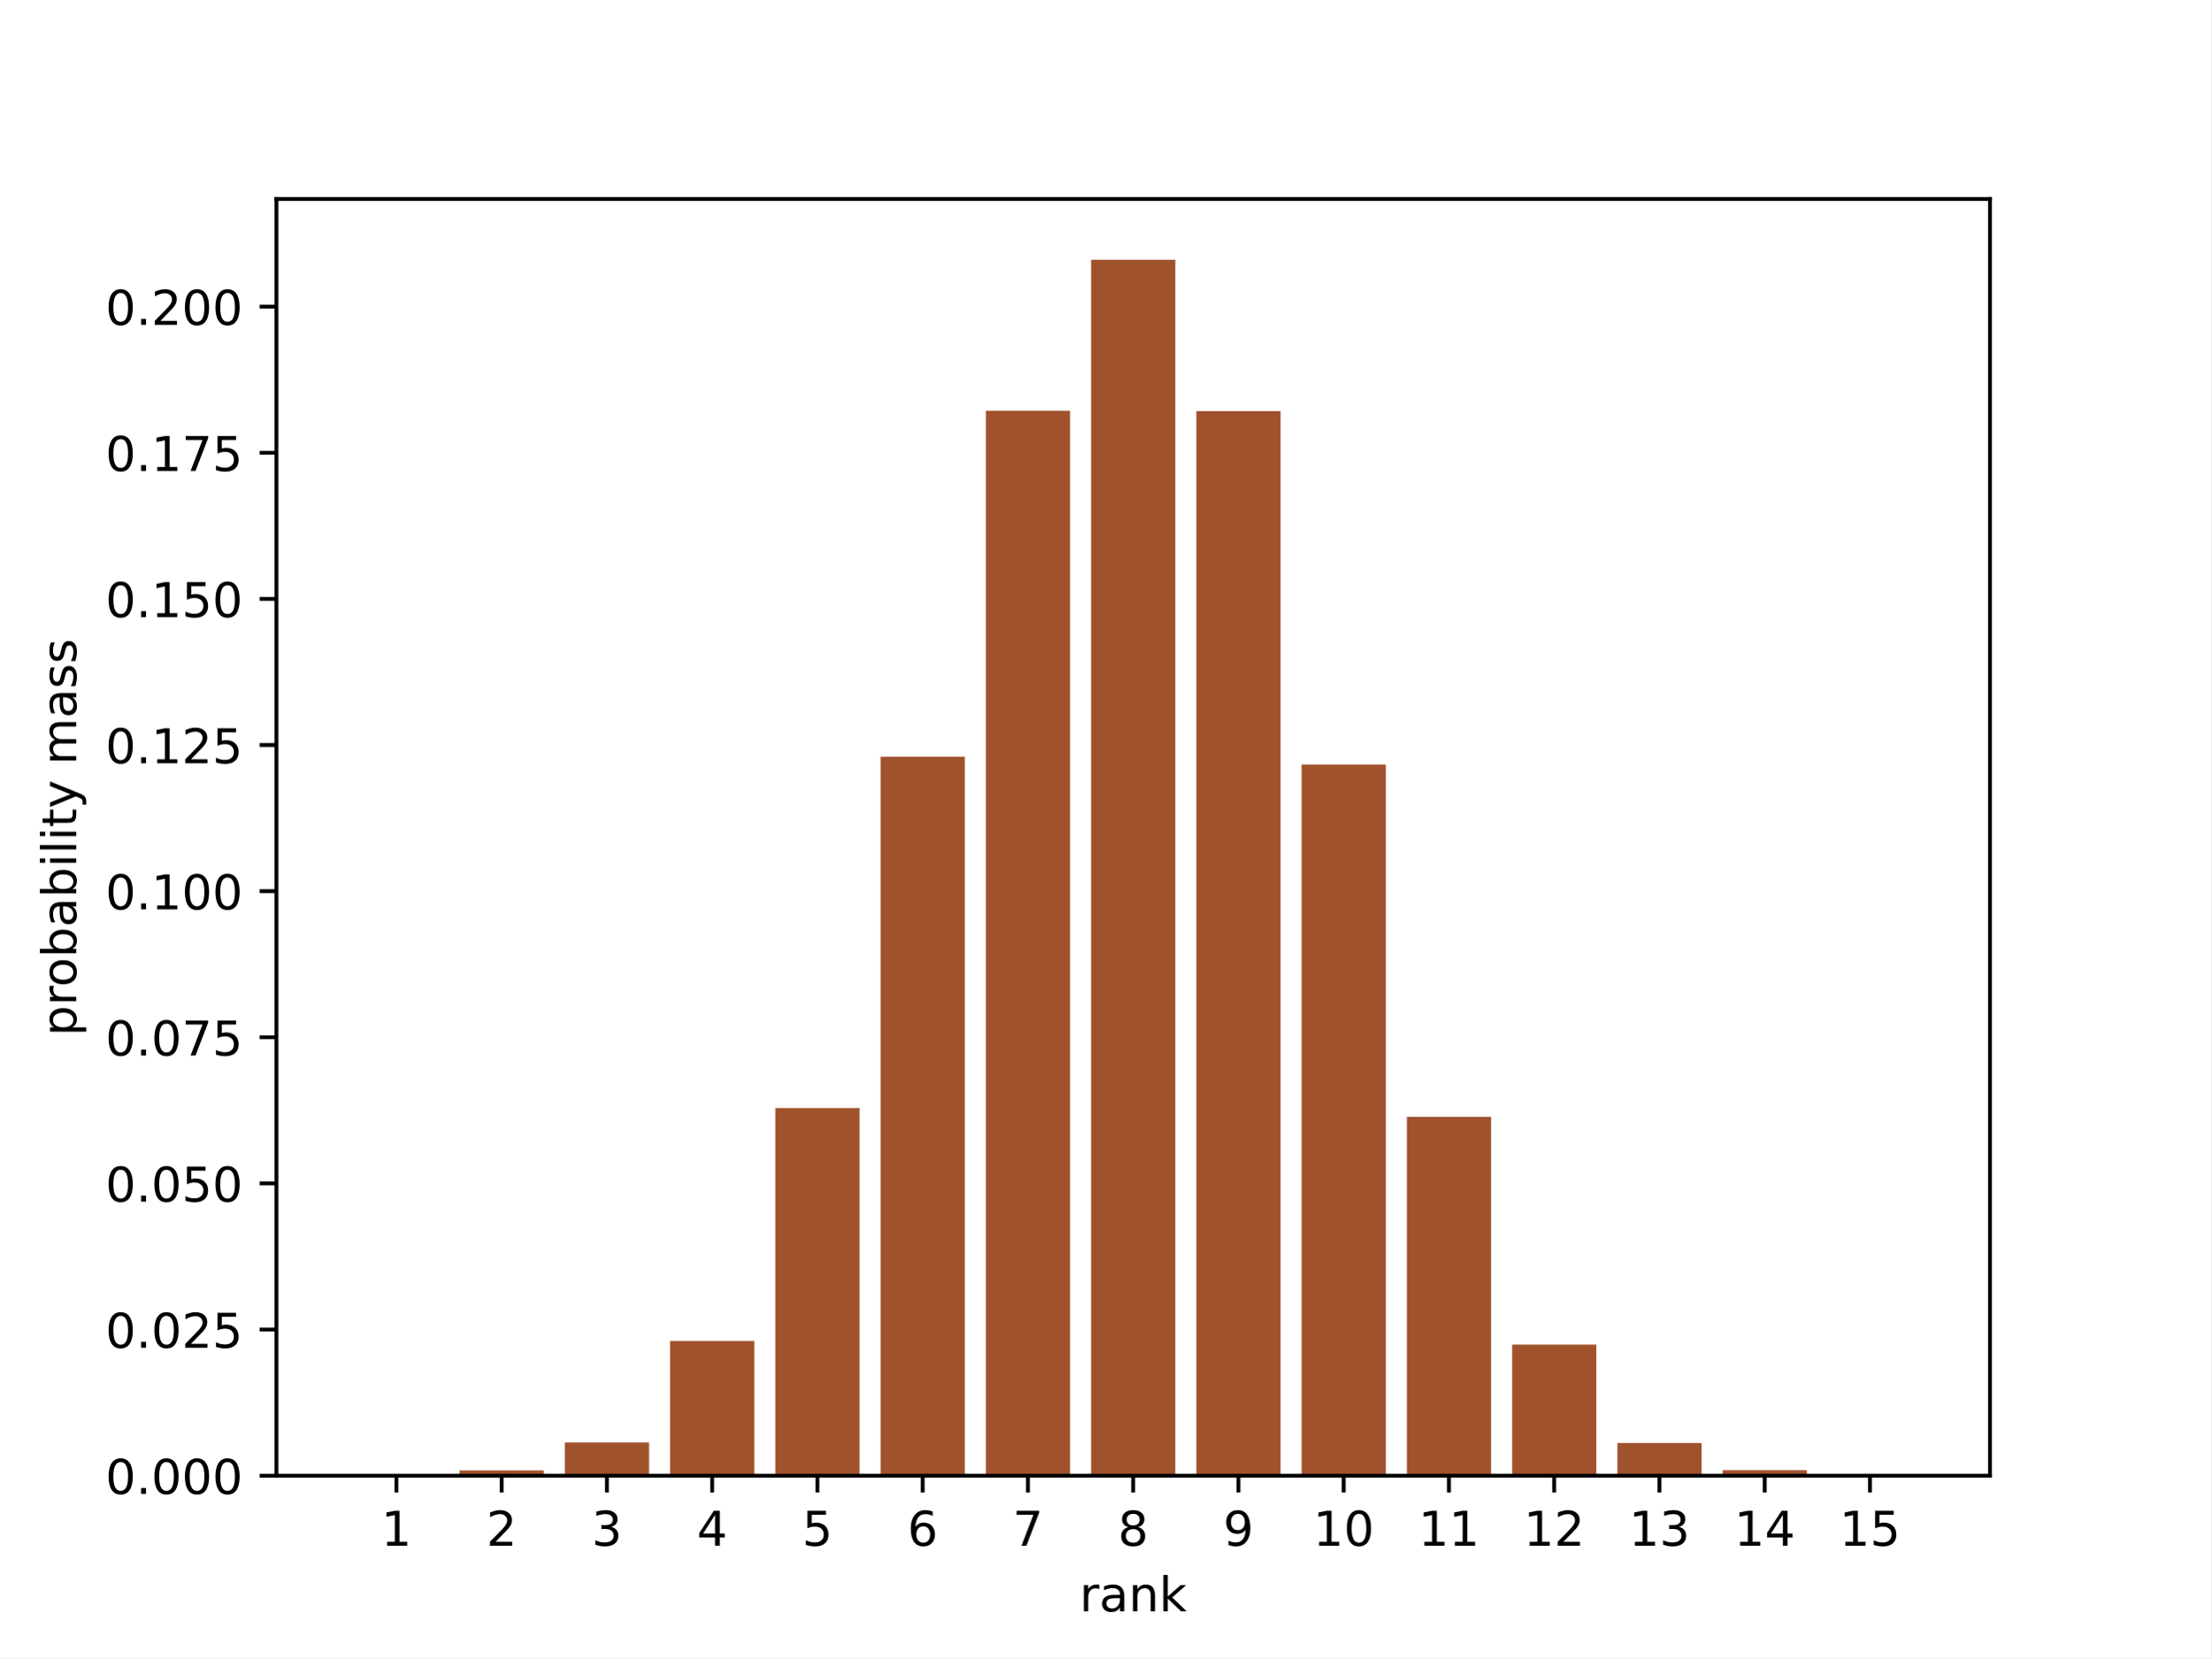
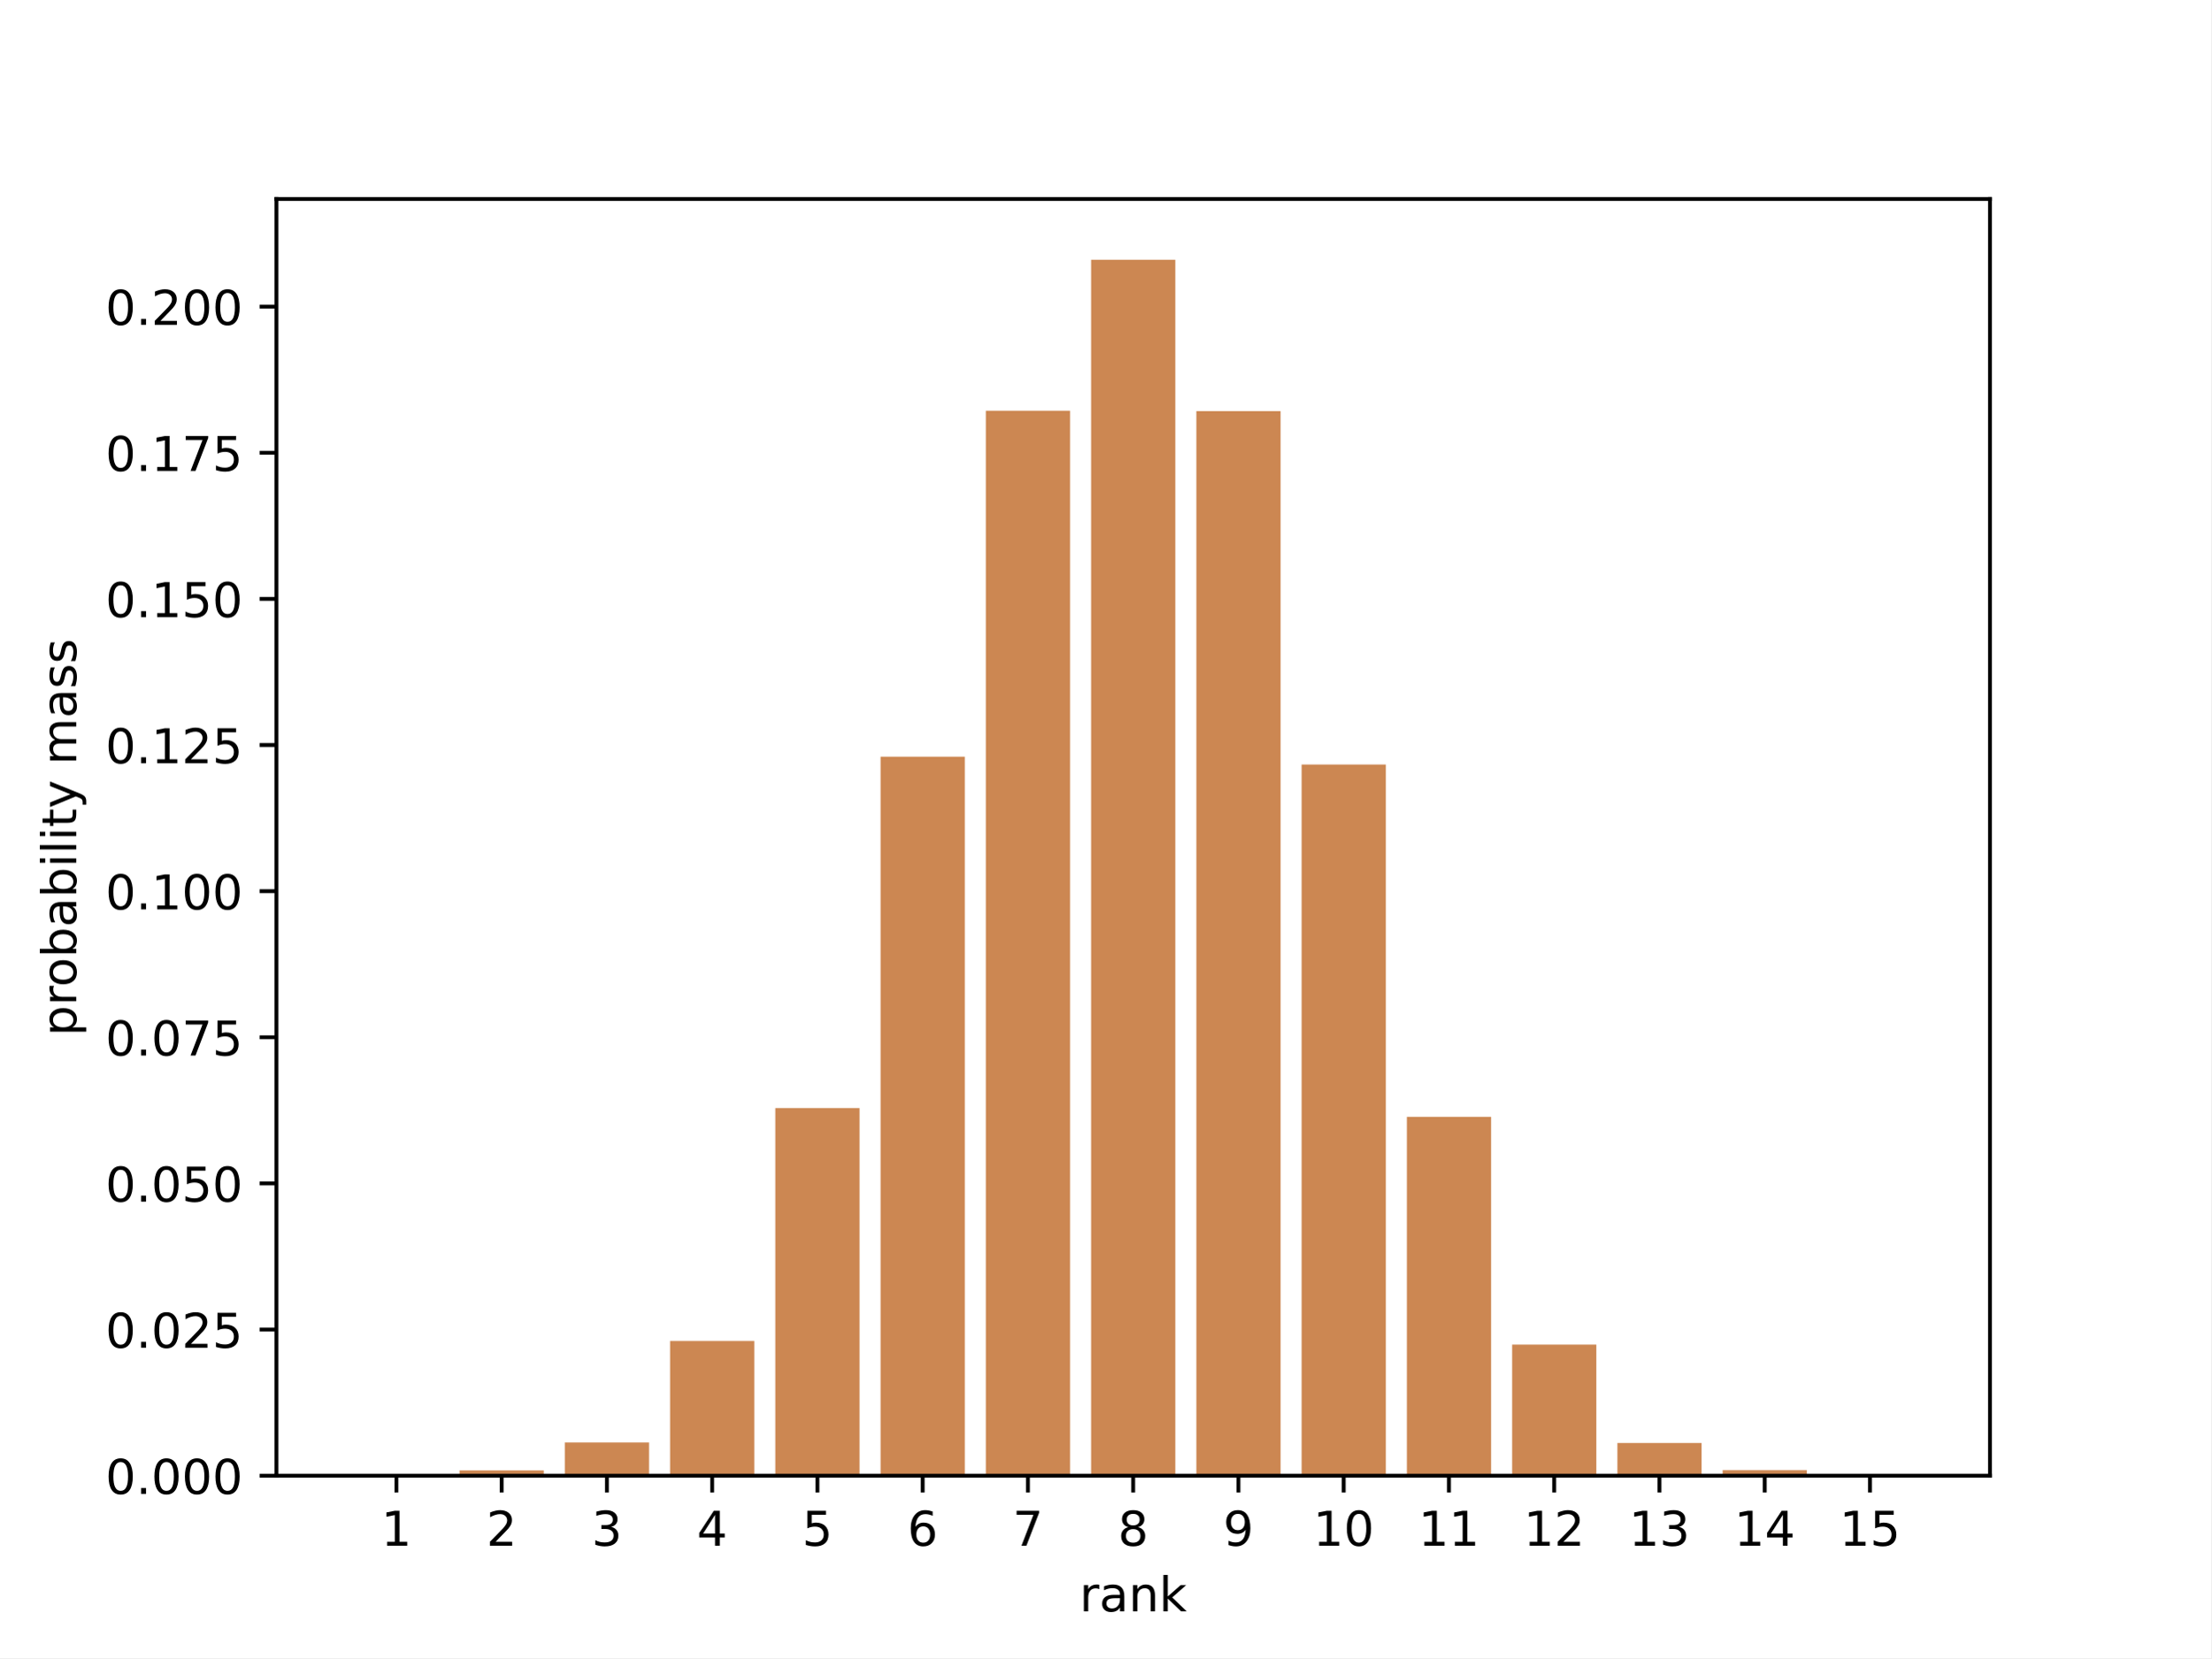
<svg xmlns="http://www.w3.org/2000/svg" xmlns:xlink="http://www.w3.org/1999/xlink" width="460.8pt" height="345.6pt" viewBox="0 0 460.8 345.6" version="1.1">
  <defs>
    <style type="text/css">*{stroke-linejoin: round; stroke-linecap: butt}</style>
  </defs>
  <g id="figure_1">
    <g id="patch_1">
      <path d="M 0 345.6  L 460.8 345.6  L 460.8 0  L 0 0  z " style="fill: #ffffff" />
    </g>
    <g id="axes_1">
      <g id="patch_2">
        <path d="M 57.6 307.584  L 414.72 307.584  L 414.72 41.472  L 57.6 41.472  z " style="fill: #ffffff" />
      </g>
      <g id="patch_3">
-         <path d="M 73.833 307.584  L 91.382 307.584  L 91.382 307.48  L 73.833 307.48  z " clip-path="url(#pc166f3c92d)" style="fill: #a0522d" />
+         <path d="M 73.833 307.584  L 91.382 307.584  L 91.382 307.48  L 73.833 307.48  z " clip-path="url(#p406fe4496a)" style="fill: #cc8752" />
      </g>
      <g id="patch_4">
-         <path d="M 95.769 307.584  L 113.318 307.584  L 113.318 306.476  L 95.769 306.476  z " clip-path="url(#pc166f3c92d)" style="fill: #a0522d" />
+         <path d="M 95.769 307.584  L 113.318 307.584  L 113.318 306.476  L 95.769 306.476  z " clip-path="url(#p406fe4496a)" style="fill: #cc8752" />
      </g>
      <g id="patch_5">
-         <path d="M 117.705 307.584  L 135.254 307.584  L 135.254 300.657  L 117.705 300.657  z " clip-path="url(#pc166f3c92d)" style="fill: #a0522d" />
+         <path d="M 117.705 307.584  L 135.254 307.584  L 135.254 300.657  L 117.705 300.657  z " clip-path="url(#p406fe4496a)" style="fill: #cc8752" />
      </g>
      <g id="patch_6">
-         <path d="M 139.641 307.584  L 157.19 307.584  L 157.19 279.501  L 139.641 279.501  z " clip-path="url(#pc166f3c92d)" style="fill: #a0522d" />
+         <path d="M 139.641 307.584  L 157.19 307.584  L 157.19 279.501  L 139.641 279.501  z " clip-path="url(#p406fe4496a)" style="fill: #cc8752" />
      </g>
      <g id="patch_7">
-         <path d="M 161.577 307.584  L 179.126 307.584  L 179.126 230.967  L 161.577 230.967  z " clip-path="url(#pc166f3c92d)" style="fill: #a0522d" />
+         <path d="M 161.577 307.584  L 179.126 307.584  L 179.126 230.967  L 161.577 230.967  z " clip-path="url(#p406fe4496a)" style="fill: #cc8752" />
      </g>
      <g id="patch_8">
-         <path d="M 183.513 307.584  L 201.062 307.584  L 201.062 157.72  L 183.513 157.72  z " clip-path="url(#pc166f3c92d)" style="fill: #a0522d" />
+         <path d="M 183.513 307.584  L 201.062 307.584  L 201.062 157.72  L 183.513 157.72  z " clip-path="url(#p406fe4496a)" style="fill: #cc8752" />
      </g>
      <g id="patch_9">
-         <path d="M 205.449 307.584  L 222.998 307.584  L 222.998 85.615  L 205.449 85.615  z " clip-path="url(#pc166f3c92d)" style="fill: #a0522d" />
+         <path d="M 205.449 307.584  L 222.998 307.584  L 222.998 85.615  L 205.449 85.615  z " clip-path="url(#p406fe4496a)" style="fill: #cc8752" />
      </g>
      <g id="patch_10">
-         <path d="M 227.386 307.584  L 244.934 307.584  L 244.934 54.144  L 227.386 54.144  z " clip-path="url(#pc166f3c92d)" style="fill: #a0522d" />
+         <path d="M 227.386 307.584  L 244.934 307.584  L 244.934 54.144  L 227.386 54.144  z " clip-path="url(#p406fe4496a)" style="fill: #cc8752" />
      </g>
      <g id="patch_11">
-         <path d="M 249.322 307.584  L 266.871 307.584  L 266.871 85.688  L 249.322 85.688  z " clip-path="url(#pc166f3c92d)" style="fill: #a0522d" />
+         <path d="M 249.322 307.584  L 266.871 307.584  L 266.871 85.688  L 249.322 85.688  z " clip-path="url(#p406fe4496a)" style="fill: #cc8752" />
      </g>
      <g id="patch_12">
-         <path d="M 271.258 307.584  L 288.807 307.584  L 288.807 159.353  L 271.258 159.353  z " clip-path="url(#pc166f3c92d)" style="fill: #a0522d" />
+         <path d="M 271.258 307.584  L 288.807 307.584  L 288.807 159.353  L 271.258 159.353  z " clip-path="url(#p406fe4496a)" style="fill: #cc8752" />
      </g>
      <g id="patch_13">
-         <path d="M 293.194 307.584  L 310.743 307.584  L 310.743 232.792  L 293.194 232.792  z " clip-path="url(#pc166f3c92d)" style="fill: #a0522d" />
+         <path d="M 293.194 307.584  L 310.743 307.584  L 310.743 232.792  L 293.194 232.792  z " clip-path="url(#p406fe4496a)" style="fill: #cc8752" />
      </g>
      <g id="patch_14">
-         <path d="M 315.13 307.584  L 332.679 307.584  L 332.679 280.256  L 315.13 280.256  z " clip-path="url(#pc166f3c92d)" style="fill: #a0522d" />
+         <path d="M 315.13 307.584  L 332.679 307.584  L 332.679 280.256  L 315.13 280.256  z " clip-path="url(#p406fe4496a)" style="fill: #cc8752" />
      </g>
      <g id="patch_15">
-         <path d="M 337.066 307.584  L 354.615 307.584  L 354.615 300.756  L 337.066 300.756  z " clip-path="url(#pc166f3c92d)" style="fill: #a0522d" />
+         <path d="M 337.066 307.584  L 354.615 307.584  L 354.615 300.756  L 337.066 300.756  z " clip-path="url(#p406fe4496a)" style="fill: #cc8752" />
      </g>
      <g id="patch_16">
-         <path d="M 359.002 307.584  L 376.551 307.584  L 376.551 306.429  L 359.002 306.429  z " clip-path="url(#pc166f3c92d)" style="fill: #a0522d" />
+         <path d="M 359.002 307.584  L 376.551 307.584  L 376.551 306.429  L 359.002 306.429  z " clip-path="url(#p406fe4496a)" style="fill: #cc8752" />
      </g>
      <g id="patch_17">
-         <path d="M 380.938 307.584  L 398.487 307.584  L 398.487 307.509  L 380.938 307.509  z " clip-path="url(#pc166f3c92d)" style="fill: #a0522d" />
+         <path d="M 380.938 307.584  L 398.487 307.584  L 398.487 307.509  L 380.938 307.509  z " clip-path="url(#p406fe4496a)" style="fill: #cc8752" />
      </g>
      <g id="matplotlib.axis_1">
        <g id="xtick_1">
          <g id="line2d_1">
            <defs>
-               <path id="mad3f48e8fb" d="M 0 0  L 0 3.5  " style="stroke: #000000; stroke-width: 0.8" />
+               <path id="md259d23da0" d="M 0 0  L 0 3.5  " style="stroke: #000000; stroke-width: 0.8" />
            </defs>
            <g>
-               <use xlink:href="#mad3f48e8fb" x="82.607" y="307.584" style="stroke: #000000; stroke-width: 0.8" />
+               <use xlink:href="#md259d23da0" x="82.607" y="307.584" style="stroke: #000000; stroke-width: 0.8" />
            </g>
          </g>
          <g id="text_1">
            <g transform="translate(79.42592 322.1824) scale(0.1 -0.1)">
              <defs>
                <path id="DejaVuSans-31" d="M 794 531  L 1825 531  L 1825 4091  L 703 3866  L 703 4441  L 1819 4666  L 2450 4666  L 2450 531  L 3481 531  L 3481 0  L 794 0  L 794 531  z " transform="scale(0.015625)" />
              </defs>
              <use xlink:href="#DejaVuSans-31" />
            </g>
          </g>
        </g>
        <g id="xtick_2">
          <g id="line2d_2">
            <g>
-               <use xlink:href="#mad3f48e8fb" x="104.543" y="307.584" style="stroke: #000000; stroke-width: 0.8" />
+               <use xlink:href="#md259d23da0" x="104.543" y="307.584" style="stroke: #000000; stroke-width: 0.8" />
            </g>
          </g>
          <g id="text_2">
            <g transform="translate(101.362 322.1824) scale(0.1 -0.1)">
              <defs>
                <path id="DejaVuSans-32" d="M 1228 531  L 3431 531  L 3431 0  L 469 0  L 469 531  Q 828 903 1448 1529  Q 2069 2156 2228 2338  Q 2531 2678 2651 2914  Q 2772 3150 2772 3378  Q 2772 3750 2511 3984  Q 2250 4219 1831 4219  Q 1534 4219 1204 4116  Q 875 4013 500 3803  L 500 4441  Q 881 4594 1212 4672  Q 1544 4750 1819 4750  Q 2544 4750 2975 4387  Q 3406 4025 3406 3419  Q 3406 3131 3298 2873  Q 3191 2616 2906 2266  Q 2828 2175 2409 1742  Q 1991 1309 1228 531  z " transform="scale(0.015625)" />
              </defs>
              <use xlink:href="#DejaVuSans-32" />
            </g>
          </g>
        </g>
        <g id="xtick_3">
          <g id="line2d_3">
            <g>
-               <use xlink:href="#mad3f48e8fb" x="126.479" y="307.584" style="stroke: #000000; stroke-width: 0.8" />
+               <use xlink:href="#md259d23da0" x="126.479" y="307.584" style="stroke: #000000; stroke-width: 0.8" />
            </g>
          </g>
          <g id="text_3">
            <g transform="translate(123.2982 322.1824) scale(0.1 -0.1)">
              <defs>
                <path id="DejaVuSans-33" d="M 2597 2516  Q 3050 2419 3304 2112  Q 3559 1806 3559 1356  Q 3559 666 3084 287  Q 2609 -91 1734 -91  Q 1441 -91 1130 -33  Q 819 25 488 141  L 488 750  Q 750 597 1062 519  Q 1375 441 1716 441  Q 2309 441 2620 675  Q 2931 909 2931 1356  Q 2931 1769 2642 2001  Q 2353 2234 1838 2234  L 1294 2234  L 1294 2753  L 1863 2753  Q 2328 2753 2575 2939  Q 2822 3125 2822 3475  Q 2822 3834 2567 4026  Q 2313 4219 1838 4219  Q 1578 4219 1281 4162  Q 984 4106 628 3988  L 628 4550  Q 988 4650 1302 4700  Q 1616 4750 1894 4750  Q 2613 4750 3031 4423  Q 3450 4097 3450 3541  Q 3450 3153 3228 2886  Q 3006 2619 2597 2516  z " transform="scale(0.015625)" />
              </defs>
              <use xlink:href="#DejaVuSans-33" />
            </g>
          </g>
        </g>
        <g id="xtick_4">
          <g id="line2d_4">
            <g>
-               <use xlink:href="#mad3f48e8fb" x="148.416" y="307.584" style="stroke: #000000; stroke-width: 0.8" />
+               <use xlink:href="#md259d23da0" x="148.416" y="307.584" style="stroke: #000000; stroke-width: 0.8" />
            </g>
          </g>
          <g id="text_4">
            <g transform="translate(145.2343 322.1824) scale(0.1 -0.1)">
              <defs>
                <path id="DejaVuSans-34" d="M 2419 4116  L 825 1625  L 2419 1625  L 2419 4116  z M 2253 4666  L 3047 4666  L 3047 1625  L 3713 1625  L 3713 1100  L 3047 1100  L 3047 0  L 2419 0  L 2419 1100  L 313 1100  L 313 1709  L 2253 4666  z " transform="scale(0.015625)" />
              </defs>
              <use xlink:href="#DejaVuSans-34" />
            </g>
          </g>
        </g>
        <g id="xtick_5">
          <g id="line2d_5">
            <g>
-               <use xlink:href="#mad3f48e8fb" x="170.352" y="307.584" style="stroke: #000000; stroke-width: 0.8" />
+               <use xlink:href="#md259d23da0" x="170.352" y="307.584" style="stroke: #000000; stroke-width: 0.8" />
            </g>
          </g>
          <g id="text_5">
            <g transform="translate(167.1704 322.1824) scale(0.1 -0.1)">
              <defs>
                <path id="DejaVuSans-35" d="M 691 4666  L 3169 4666  L 3169 4134  L 1269 4134  L 1269 2991  Q 1406 3038 1543 3061  Q 1681 3084 1819 3084  Q 2600 3084 3056 2656  Q 3513 2228 3513 1497  Q 3513 744 3044 326  Q 2575 -91 1722 -91  Q 1428 -91 1123 -41  Q 819 9 494 109  L 494 744  Q 775 591 1075 516  Q 1375 441 1709 441  Q 2250 441 2565 725  Q 2881 1009 2881 1497  Q 2881 1984 2565 2268  Q 2250 2553 1709 2553  Q 1456 2553 1204 2497  Q 953 2441 691 2322  L 691 4666  z " transform="scale(0.015625)" />
              </defs>
              <use xlink:href="#DejaVuSans-35" />
            </g>
          </g>
        </g>
        <g id="xtick_6">
          <g id="line2d_6">
            <g>
-               <use xlink:href="#mad3f48e8fb" x="192.288" y="307.584" style="stroke: #000000; stroke-width: 0.8" />
+               <use xlink:href="#md259d23da0" x="192.288" y="307.584" style="stroke: #000000; stroke-width: 0.8" />
            </g>
          </g>
          <g id="text_6">
            <g transform="translate(189.1065 322.1824) scale(0.1 -0.1)">
              <defs>
                <path id="DejaVuSans-36" d="M 2113 2584  Q 1688 2584 1439 2293  Q 1191 2003 1191 1497  Q 1191 994 1439 701  Q 1688 409 2113 409  Q 2538 409 2786 701  Q 3034 994 3034 1497  Q 3034 2003 2786 2293  Q 2538 2584 2113 2584  z M 3366 4563  L 3366 3988  Q 3128 4100 2886 4159  Q 2644 4219 2406 4219  Q 1781 4219 1451 3797  Q 1122 3375 1075 2522  Q 1259 2794 1537 2939  Q 1816 3084 2150 3084  Q 2853 3084 3261 2657  Q 3669 2231 3669 1497  Q 3669 778 3244 343  Q 2819 -91 2113 -91  Q 1303 -91 875 529  Q 447 1150 447 2328  Q 447 3434 972 4092  Q 1497 4750 2381 4750  Q 2619 4750 2861 4703  Q 3103 4656 3366 4563  z " transform="scale(0.015625)" />
              </defs>
              <use xlink:href="#DejaVuSans-36" />
            </g>
          </g>
        </g>
        <g id="xtick_7">
          <g id="line2d_7">
            <g>
-               <use xlink:href="#mad3f48e8fb" x="214.224" y="307.584" style="stroke: #000000; stroke-width: 0.8" />
+               <use xlink:href="#md259d23da0" x="214.224" y="307.584" style="stroke: #000000; stroke-width: 0.8" />
            </g>
          </g>
          <g id="text_7">
            <g transform="translate(211.0426 322.1824) scale(0.1 -0.1)">
              <defs>
                <path id="DejaVuSans-37" d="M 525 4666  L 3525 4666  L 3525 4397  L 1831 0  L 1172 0  L 2766 4134  L 525 4134  L 525 4666  z " transform="scale(0.015625)" />
              </defs>
              <use xlink:href="#DejaVuSans-37" />
            </g>
          </g>
        </g>
        <g id="xtick_8">
          <g id="line2d_8">
            <g>
-               <use xlink:href="#mad3f48e8fb" x="236.16" y="307.584" style="stroke: #000000; stroke-width: 0.8" />
+               <use xlink:href="#md259d23da0" x="236.16" y="307.584" style="stroke: #000000; stroke-width: 0.8" />
            </g>
          </g>
          <g id="text_8">
            <g transform="translate(232.9787 322.1824) scale(0.1 -0.1)">
              <defs>
                <path id="DejaVuSans-38" d="M 2034 2216  Q 1584 2216 1326 1975  Q 1069 1734 1069 1313  Q 1069 891 1326 650  Q 1584 409 2034 409  Q 2484 409 2743 651  Q 3003 894 3003 1313  Q 3003 1734 2745 1975  Q 2488 2216 2034 2216  z M 1403 2484  Q 997 2584 770 2862  Q 544 3141 544 3541  Q 544 4100 942 4425  Q 1341 4750 2034 4750  Q 2731 4750 3128 4425  Q 3525 4100 3525 3541  Q 3525 3141 3298 2862  Q 3072 2584 2669 2484  Q 3125 2378 3379 2068  Q 3634 1759 3634 1313  Q 3634 634 3220 271  Q 2806 -91 2034 -91  Q 1263 -91 848 271  Q 434 634 434 1313  Q 434 1759 690 2068  Q 947 2378 1403 2484  z M 1172 3481  Q 1172 3119 1398 2916  Q 1625 2713 2034 2713  Q 2441 2713 2670 2916  Q 2900 3119 2900 3481  Q 2900 3844 2670 4047  Q 2441 4250 2034 4250  Q 1625 4250 1398 4047  Q 1172 3844 1172 3481  z " transform="scale(0.015625)" />
              </defs>
              <use xlink:href="#DejaVuSans-38" />
            </g>
          </g>
        </g>
        <g id="xtick_9">
          <g id="line2d_9">
            <g>
-               <use xlink:href="#mad3f48e8fb" x="258.096" y="307.584" style="stroke: #000000; stroke-width: 0.8" />
+               <use xlink:href="#md259d23da0" x="258.096" y="307.584" style="stroke: #000000; stroke-width: 0.8" />
            </g>
          </g>
          <g id="text_9">
            <g transform="translate(254.9149 322.1824) scale(0.1 -0.1)">
              <defs>
                <path id="DejaVuSans-39" d="M 703 97  L 703 672  Q 941 559 1184 500  Q 1428 441 1663 441  Q 2288 441 2617 861  Q 2947 1281 2994 2138  Q 2813 1869 2534 1725  Q 2256 1581 1919 1581  Q 1219 1581 811 2004  Q 403 2428 403 3163  Q 403 3881 828 4315  Q 1253 4750 1959 4750  Q 2769 4750 3195 4129  Q 3622 3509 3622 2328  Q 3622 1225 3098 567  Q 2575 -91 1691 -91  Q 1453 -91 1209 -44  Q 966 3 703 97  z M 1959 2075  Q 2384 2075 2632 2365  Q 2881 2656 2881 3163  Q 2881 3666 2632 3958  Q 2384 4250 1959 4250  Q 1534 4250 1286 3958  Q 1038 3666 1038 3163  Q 1038 2656 1286 2365  Q 1534 2075 1959 2075  z " transform="scale(0.015625)" />
              </defs>
              <use xlink:href="#DejaVuSans-39" />
            </g>
          </g>
        </g>
        <g id="xtick_10">
          <g id="line2d_10">
            <g>
-               <use xlink:href="#mad3f48e8fb" x="280.032" y="307.584" style="stroke: #000000; stroke-width: 0.8" />
+               <use xlink:href="#md259d23da0" x="280.032" y="307.584" style="stroke: #000000; stroke-width: 0.8" />
            </g>
          </g>
          <g id="text_10">
            <g transform="translate(273.6697 322.1824) scale(0.1 -0.1)">
              <defs>
                <path id="DejaVuSans-30" d="M 2034 4250  Q 1547 4250 1301 3770  Q 1056 3291 1056 2328  Q 1056 1369 1301 889  Q 1547 409 2034 409  Q 2525 409 2770 889  Q 3016 1369 3016 2328  Q 3016 3291 2770 3770  Q 2525 4250 2034 4250  z M 2034 4750  Q 2819 4750 3233 4129  Q 3647 3509 3647 2328  Q 3647 1150 3233 529  Q 2819 -91 2034 -91  Q 1250 -91 836 529  Q 422 1150 422 2328  Q 422 3509 836 4129  Q 1250 4750 2034 4750  z " transform="scale(0.015625)" />
              </defs>
              <use xlink:href="#DejaVuSans-31" />
              <use xlink:href="#DejaVuSans-30" x="63.623" />
            </g>
          </g>
        </g>
        <g id="xtick_11">
          <g id="line2d_11">
            <g>
-               <use xlink:href="#mad3f48e8fb" x="301.968" y="307.584" style="stroke: #000000; stroke-width: 0.8" />
+               <use xlink:href="#md259d23da0" x="301.968" y="307.584" style="stroke: #000000; stroke-width: 0.8" />
            </g>
          </g>
          <g id="text_11">
            <g transform="translate(295.6059 322.1824) scale(0.1 -0.1)">
              <use xlink:href="#DejaVuSans-31" />
              <use xlink:href="#DejaVuSans-31" x="63.623" />
            </g>
          </g>
        </g>
        <g id="xtick_12">
          <g id="line2d_12">
            <g>
-               <use xlink:href="#mad3f48e8fb" x="323.904" y="307.584" style="stroke: #000000; stroke-width: 0.8" />
+               <use xlink:href="#md259d23da0" x="323.904" y="307.584" style="stroke: #000000; stroke-width: 0.8" />
            </g>
          </g>
          <g id="text_12">
            <g transform="translate(317.542 322.1824) scale(0.1 -0.1)">
              <use xlink:href="#DejaVuSans-31" />
              <use xlink:href="#DejaVuSans-32" x="63.623" />
            </g>
          </g>
        </g>
        <g id="xtick_13">
          <g id="line2d_13">
            <g>
-               <use xlink:href="#mad3f48e8fb" x="345.841" y="307.584" style="stroke: #000000; stroke-width: 0.8" />
+               <use xlink:href="#md259d23da0" x="345.841" y="307.584" style="stroke: #000000; stroke-width: 0.8" />
            </g>
          </g>
          <g id="text_13">
            <g transform="translate(339.4781 322.1824) scale(0.1 -0.1)">
              <use xlink:href="#DejaVuSans-31" />
              <use xlink:href="#DejaVuSans-33" x="63.623" />
            </g>
          </g>
        </g>
        <g id="xtick_14">
          <g id="line2d_14">
            <g>
-               <use xlink:href="#mad3f48e8fb" x="367.777" y="307.584" style="stroke: #000000; stroke-width: 0.8" />
+               <use xlink:href="#md259d23da0" x="367.777" y="307.584" style="stroke: #000000; stroke-width: 0.8" />
            </g>
          </g>
          <g id="text_14">
            <g transform="translate(361.4142 322.1824) scale(0.1 -0.1)">
              <use xlink:href="#DejaVuSans-31" />
              <use xlink:href="#DejaVuSans-34" x="63.623" />
            </g>
          </g>
        </g>
        <g id="xtick_15">
          <g id="line2d_15">
            <g>
-               <use xlink:href="#mad3f48e8fb" x="389.713" y="307.584" style="stroke: #000000; stroke-width: 0.8" />
+               <use xlink:href="#md259d23da0" x="389.713" y="307.584" style="stroke: #000000; stroke-width: 0.8" />
            </g>
          </g>
          <g id="text_15">
            <g transform="translate(383.3503 322.1824) scale(0.1 -0.1)">
              <use xlink:href="#DejaVuSans-31" />
              <use xlink:href="#DejaVuSans-35" x="63.623" />
            </g>
          </g>
        </g>
        <g id="text_16">
          <g transform="translate(224.9764 335.8606) scale(0.1 -0.1)">
            <defs>
              <path id="DejaVuSans-72" d="M 2631 2963  Q 2534 3019 2420 3045  Q 2306 3072 2169 3072  Q 1681 3072 1420 2755  Q 1159 2438 1159 1844  L 1159 0  L 581 0  L 581 3500  L 1159 3500  L 1159 2956  Q 1341 3275 1631 3429  Q 1922 3584 2338 3584  Q 2397 3584 2469 3576  Q 2541 3569 2628 3553  L 2631 2963  z " transform="scale(0.015625)" />
              <path id="DejaVuSans-61" d="M 2194 1759  Q 1497 1759 1228 1600  Q 959 1441 959 1056  Q 959 750 1161 570  Q 1363 391 1709 391  Q 2188 391 2477 730  Q 2766 1069 2766 1631  L 2766 1759  L 2194 1759  z M 3341 1997  L 3341 0  L 2766 0  L 2766 531  Q 2569 213 2275 61  Q 1981 -91 1556 -91  Q 1019 -91 701 211  Q 384 513 384 1019  Q 384 1609 779 1909  Q 1175 2209 1959 2209  L 2766 2209  L 2766 2266  Q 2766 2663 2505 2880  Q 2244 3097 1772 3097  Q 1472 3097 1187 3025  Q 903 2953 641 2809  L 641 3341  Q 956 3463 1253 3523  Q 1550 3584 1831 3584  Q 2591 3584 2966 3190  Q 3341 2797 3341 1997  z " transform="scale(0.015625)" />
              <path id="DejaVuSans-6e" d="M 3513 2113  L 3513 0  L 2938 0  L 2938 2094  Q 2938 2591 2744 2837  Q 2550 3084 2163 3084  Q 1697 3084 1428 2787  Q 1159 2491 1159 1978  L 1159 0  L 581 0  L 581 3500  L 1159 3500  L 1159 2956  Q 1366 3272 1645 3428  Q 1925 3584 2291 3584  Q 2894 3584 3203 3211  Q 3513 2838 3513 2113  z " transform="scale(0.015625)" />
              <path id="DejaVuSans-6b" d="M 581 4863  L 1159 4863  L 1159 1991  L 2875 3500  L 3609 3500  L 1753 1863  L 3688 0  L 2938 0  L 1159 1709  L 1159 0  L 581 0  L 581 4863  z " transform="scale(0.015625)" />
            </defs>
            <use xlink:href="#DejaVuSans-72" />
            <use xlink:href="#DejaVuSans-61" x="41.113" />
            <use xlink:href="#DejaVuSans-6e" x="102.393" />
            <use xlink:href="#DejaVuSans-6b" x="165.771" />
          </g>
        </g>
      </g>
      <g id="matplotlib.axis_2">
        <g id="ytick_1">
          <g id="line2d_16">
            <defs>
-               <path id="m41a27eebbe" d="M 0 0  L -3.5 0  " style="stroke: #000000; stroke-width: 0.8" />
+               <path id="mafad98db50" d="M 0 0  L -3.5 0  " style="stroke: #000000; stroke-width: 0.8" />
            </defs>
            <g>
-               <use xlink:href="#m41a27eebbe" x="57.6" y="307.584" style="stroke: #000000; stroke-width: 0.8" />
+               <use xlink:href="#mafad98db50" x="57.6" y="307.584" style="stroke: #000000; stroke-width: 0.8" />
            </g>
          </g>
          <g id="text_17">
            <g transform="translate(21.97188 311.3832) scale(0.1 -0.1)">
              <defs>
                <path id="DejaVuSans-2e" d="M 684 794  L 1344 794  L 1344 0  L 684 0  L 684 794  z " transform="scale(0.015625)" />
              </defs>
              <use xlink:href="#DejaVuSans-30" />
              <use xlink:href="#DejaVuSans-2e" x="63.623" />
              <use xlink:href="#DejaVuSans-30" x="95.41" />
              <use xlink:href="#DejaVuSans-30" x="159.033" />
              <use xlink:href="#DejaVuSans-30" x="222.656" />
            </g>
          </g>
        </g>
        <g id="ytick_2">
          <g id="line2d_17">
            <g>
-               <use xlink:href="#m41a27eebbe" x="57.6" y="277.124" style="stroke: #000000; stroke-width: 0.8" />
+               <use xlink:href="#mafad98db50" x="57.6" y="277.124" style="stroke: #000000; stroke-width: 0.8" />
            </g>
          </g>
          <g id="text_18">
            <g transform="translate(21.97188 280.9231) scale(0.1 -0.1)">
              <use xlink:href="#DejaVuSans-30" />
              <use xlink:href="#DejaVuSans-2e" x="63.623" />
              <use xlink:href="#DejaVuSans-30" x="95.41" />
              <use xlink:href="#DejaVuSans-32" x="159.033" />
              <use xlink:href="#DejaVuSans-35" x="222.656" />
            </g>
          </g>
        </g>
        <g id="ytick_3">
          <g id="line2d_18">
            <g>
-               <use xlink:href="#m41a27eebbe" x="57.6" y="246.664" style="stroke: #000000; stroke-width: 0.8" />
+               <use xlink:href="#mafad98db50" x="57.6" y="246.664" style="stroke: #000000; stroke-width: 0.8" />
            </g>
          </g>
          <g id="text_19">
            <g transform="translate(21.97188 250.4631) scale(0.1 -0.1)">
              <use xlink:href="#DejaVuSans-30" />
              <use xlink:href="#DejaVuSans-2e" x="63.623" />
              <use xlink:href="#DejaVuSans-30" x="95.41" />
              <use xlink:href="#DejaVuSans-35" x="159.033" />
              <use xlink:href="#DejaVuSans-30" x="222.656" />
            </g>
          </g>
        </g>
        <g id="ytick_4">
          <g id="line2d_19">
            <g>
-               <use xlink:href="#m41a27eebbe" x="57.6" y="216.204" style="stroke: #000000; stroke-width: 0.8" />
+               <use xlink:href="#mafad98db50" x="57.6" y="216.204" style="stroke: #000000; stroke-width: 0.8" />
            </g>
          </g>
          <g id="text_20">
            <g transform="translate(21.97188 220.003) scale(0.1 -0.1)">
              <use xlink:href="#DejaVuSans-30" />
              <use xlink:href="#DejaVuSans-2e" x="63.623" />
              <use xlink:href="#DejaVuSans-30" x="95.41" />
              <use xlink:href="#DejaVuSans-37" x="159.033" />
              <use xlink:href="#DejaVuSans-35" x="222.656" />
            </g>
          </g>
        </g>
        <g id="ytick_5">
          <g id="line2d_20">
            <g>
-               <use xlink:href="#m41a27eebbe" x="57.6" y="185.744" style="stroke: #000000; stroke-width: 0.8" />
+               <use xlink:href="#mafad98db50" x="57.6" y="185.744" style="stroke: #000000; stroke-width: 0.8" />
            </g>
          </g>
          <g id="text_21">
            <g transform="translate(21.97188 189.5429) scale(0.1 -0.1)">
              <use xlink:href="#DejaVuSans-30" />
              <use xlink:href="#DejaVuSans-2e" x="63.623" />
              <use xlink:href="#DejaVuSans-31" x="95.41" />
              <use xlink:href="#DejaVuSans-30" x="159.033" />
              <use xlink:href="#DejaVuSans-30" x="222.656" />
            </g>
          </g>
        </g>
        <g id="ytick_6">
          <g id="line2d_21">
            <g>
-               <use xlink:href="#m41a27eebbe" x="57.6" y="155.284" style="stroke: #000000; stroke-width: 0.8" />
+               <use xlink:href="#mafad98db50" x="57.6" y="155.284" style="stroke: #000000; stroke-width: 0.8" />
            </g>
          </g>
          <g id="text_22">
            <g transform="translate(21.97188 159.0828) scale(0.1 -0.1)">
              <use xlink:href="#DejaVuSans-30" />
              <use xlink:href="#DejaVuSans-2e" x="63.623" />
              <use xlink:href="#DejaVuSans-31" x="95.41" />
              <use xlink:href="#DejaVuSans-32" x="159.033" />
              <use xlink:href="#DejaVuSans-35" x="222.656" />
            </g>
          </g>
        </g>
        <g id="ytick_7">
          <g id="line2d_22">
            <g>
-               <use xlink:href="#m41a27eebbe" x="57.6" y="124.824" style="stroke: #000000; stroke-width: 0.8" />
+               <use xlink:href="#mafad98db50" x="57.6" y="124.824" style="stroke: #000000; stroke-width: 0.8" />
            </g>
          </g>
          <g id="text_23">
            <g transform="translate(21.97188 128.6228) scale(0.1 -0.1)">
              <use xlink:href="#DejaVuSans-30" />
              <use xlink:href="#DejaVuSans-2e" x="63.623" />
              <use xlink:href="#DejaVuSans-31" x="95.41" />
              <use xlink:href="#DejaVuSans-35" x="159.033" />
              <use xlink:href="#DejaVuSans-30" x="222.656" />
            </g>
          </g>
        </g>
        <g id="ytick_8">
          <g id="line2d_23">
            <g>
-               <use xlink:href="#m41a27eebbe" x="57.6" y="94.363" style="stroke: #000000; stroke-width: 0.8" />
+               <use xlink:href="#mafad98db50" x="57.6" y="94.363" style="stroke: #000000; stroke-width: 0.8" />
            </g>
          </g>
          <g id="text_24">
            <g transform="translate(21.97188 98.1627) scale(0.1 -0.1)">
              <use xlink:href="#DejaVuSans-30" />
              <use xlink:href="#DejaVuSans-2e" x="63.623" />
              <use xlink:href="#DejaVuSans-31" x="95.41" />
              <use xlink:href="#DejaVuSans-37" x="159.033" />
              <use xlink:href="#DejaVuSans-35" x="222.656" />
            </g>
          </g>
        </g>
        <g id="ytick_9">
          <g id="line2d_24">
            <g>
-               <use xlink:href="#m41a27eebbe" x="57.6" y="63.903" style="stroke: #000000; stroke-width: 0.8" />
+               <use xlink:href="#mafad98db50" x="57.6" y="63.903" style="stroke: #000000; stroke-width: 0.8" />
            </g>
          </g>
          <g id="text_25">
            <g transform="translate(21.97188 67.70263) scale(0.1 -0.1)">
              <use xlink:href="#DejaVuSans-30" />
              <use xlink:href="#DejaVuSans-2e" x="63.623" />
              <use xlink:href="#DejaVuSans-32" x="95.41" />
              <use xlink:href="#DejaVuSans-30" x="159.033" />
              <use xlink:href="#DejaVuSans-30" x="222.656" />
            </g>
          </g>
        </g>
        <g id="text_26">
          <g transform="translate(15.89219 215.9366) rotate(-90) scale(0.1 -0.1)">
            <defs>
              <path id="DejaVuSans-70" d="M 1159 525  L 1159 -1331  L 581 -1331  L 581 3500  L 1159 3500  L 1159 2969  Q 1341 3281 1617 3432  Q 1894 3584 2278 3584  Q 2916 3584 3314 3078  Q 3713 2572 3713 1747  Q 3713 922 3314 415  Q 2916 -91 2278 -91  Q 1894 -91 1617 61  Q 1341 213 1159 525  z M 3116 1747  Q 3116 2381 2855 2742  Q 2594 3103 2138 3103  Q 1681 3103 1420 2742  Q 1159 2381 1159 1747  Q 1159 1113 1420 752  Q 1681 391 2138 391  Q 2594 391 2855 752  Q 3116 1113 3116 1747  z " transform="scale(0.015625)" />
              <path id="DejaVuSans-6f" d="M 1959 3097  Q 1497 3097 1228 2736  Q 959 2375 959 1747  Q 959 1119 1226 758  Q 1494 397 1959 397  Q 2419 397 2687 759  Q 2956 1122 2956 1747  Q 2956 2369 2687 2733  Q 2419 3097 1959 3097  z M 1959 3584  Q 2709 3584 3137 3096  Q 3566 2609 3566 1747  Q 3566 888 3137 398  Q 2709 -91 1959 -91  Q 1206 -91 779 398  Q 353 888 353 1747  Q 353 2609 779 3096  Q 1206 3584 1959 3584  z " transform="scale(0.015625)" />
              <path id="DejaVuSans-62" d="M 3116 1747  Q 3116 2381 2855 2742  Q 2594 3103 2138 3103  Q 1681 3103 1420 2742  Q 1159 2381 1159 1747  Q 1159 1113 1420 752  Q 1681 391 2138 391  Q 2594 391 2855 752  Q 3116 1113 3116 1747  z M 1159 2969  Q 1341 3281 1617 3432  Q 1894 3584 2278 3584  Q 2916 3584 3314 3078  Q 3713 2572 3713 1747  Q 3713 922 3314 415  Q 2916 -91 2278 -91  Q 1894 -91 1617 61  Q 1341 213 1159 525  L 1159 0  L 581 0  L 581 4863  L 1159 4863  L 1159 2969  z " transform="scale(0.015625)" />
              <path id="DejaVuSans-69" d="M 603 3500  L 1178 3500  L 1178 0  L 603 0  L 603 3500  z M 603 4863  L 1178 4863  L 1178 4134  L 603 4134  L 603 4863  z " transform="scale(0.015625)" />
              <path id="DejaVuSans-6c" d="M 603 4863  L 1178 4863  L 1178 0  L 603 0  L 603 4863  z " transform="scale(0.015625)" />
              <path id="DejaVuSans-74" d="M 1172 4494  L 1172 3500  L 2356 3500  L 2356 3053  L 1172 3053  L 1172 1153  Q 1172 725 1289 603  Q 1406 481 1766 481  L 2356 481  L 2356 0  L 1766 0  Q 1100 0 847 248  Q 594 497 594 1153  L 594 3053  L 172 3053  L 172 3500  L 594 3500  L 594 4494  L 1172 4494  z " transform="scale(0.015625)" />
              <path id="DejaVuSans-79" d="M 2059 -325  Q 1816 -950 1584 -1140  Q 1353 -1331 966 -1331  L 506 -1331  L 506 -850  L 844 -850  Q 1081 -850 1212 -737  Q 1344 -625 1503 -206  L 1606 56  L 191 3500  L 800 3500  L 1894 763  L 2988 3500  L 3597 3500  L 2059 -325  z " transform="scale(0.015625)" />
              <path id="DejaVuSans-20" transform="scale(0.015625)" />
              <path id="DejaVuSans-6d" d="M 3328 2828  Q 3544 3216 3844 3400  Q 4144 3584 4550 3584  Q 5097 3584 5394 3201  Q 5691 2819 5691 2113  L 5691 0  L 5113 0  L 5113 2094  Q 5113 2597 4934 2840  Q 4756 3084 4391 3084  Q 3944 3084 3684 2787  Q 3425 2491 3425 1978  L 3425 0  L 2847 0  L 2847 2094  Q 2847 2600 2669 2842  Q 2491 3084 2119 3084  Q 1678 3084 1418 2786  Q 1159 2488 1159 1978  L 1159 0  L 581 0  L 581 3500  L 1159 3500  L 1159 2956  Q 1356 3278 1631 3431  Q 1906 3584 2284 3584  Q 2666 3584 2933 3390  Q 3200 3197 3328 2828  z " transform="scale(0.015625)" />
              <path id="DejaVuSans-73" d="M 2834 3397  L 2834 2853  Q 2591 2978 2328 3040  Q 2066 3103 1784 3103  Q 1356 3103 1142 2972  Q 928 2841 928 2578  Q 928 2378 1081 2264  Q 1234 2150 1697 2047  L 1894 2003  Q 2506 1872 2764 1633  Q 3022 1394 3022 966  Q 3022 478 2636 193  Q 2250 -91 1575 -91  Q 1294 -91 989 -36  Q 684 19 347 128  L 347 722  Q 666 556 975 473  Q 1284 391 1588 391  Q 1994 391 2212 530  Q 2431 669 2431 922  Q 2431 1156 2273 1281  Q 2116 1406 1581 1522  L 1381 1569  Q 847 1681 609 1914  Q 372 2147 372 2553  Q 372 3047 722 3315  Q 1072 3584 1716 3584  Q 2034 3584 2315 3537  Q 2597 3491 2834 3397  z " transform="scale(0.015625)" />
            </defs>
            <use xlink:href="#DejaVuSans-70" />
            <use xlink:href="#DejaVuSans-72" x="63.477" />
            <use xlink:href="#DejaVuSans-6f" x="102.34" />
            <use xlink:href="#DejaVuSans-62" x="163.521" />
            <use xlink:href="#DejaVuSans-61" x="226.998" />
            <use xlink:href="#DejaVuSans-62" x="288.277" />
            <use xlink:href="#DejaVuSans-69" x="351.754" />
            <use xlink:href="#DejaVuSans-6c" x="379.537" />
            <use xlink:href="#DejaVuSans-69" x="407.32" />
            <use xlink:href="#DejaVuSans-74" x="435.104" />
            <use xlink:href="#DejaVuSans-79" x="474.312" />
            <use xlink:href="#DejaVuSans-20" x="533.492" />
            <use xlink:href="#DejaVuSans-6d" x="565.279" />
            <use xlink:href="#DejaVuSans-61" x="662.691" />
            <use xlink:href="#DejaVuSans-73" x="723.971" />
            <use xlink:href="#DejaVuSans-73" x="776.07" />
          </g>
        </g>
      </g>
      <g id="patch_18">
        <path d="M 57.6 307.584  L 57.6 41.472  " style="fill: none; stroke: #000000; stroke-width: 0.8; stroke-linejoin: miter; stroke-linecap: square" />
      </g>
      <g id="patch_19">
        <path d="M 414.72 307.584  L 414.72 41.472  " style="fill: none; stroke: #000000; stroke-width: 0.8; stroke-linejoin: miter; stroke-linecap: square" />
      </g>
      <g id="patch_20">
        <path d="M 57.6 307.584  L 414.72 307.584  " style="fill: none; stroke: #000000; stroke-width: 0.8; stroke-linejoin: miter; stroke-linecap: square" />
      </g>
      <g id="patch_21">
        <path d="M 57.6 41.472  L 414.72 41.472  " style="fill: none; stroke: #000000; stroke-width: 0.8; stroke-linejoin: miter; stroke-linecap: square" />
      </g>
    </g>
  </g>
  <defs>
-     <clipPath id="pc166f3c92d">
+     <clipPath id="p406fe4496a">
      <rect x="57.6" y="41.472" width="357.12" height="266.112" />
    </clipPath>
  </defs>
</svg>
